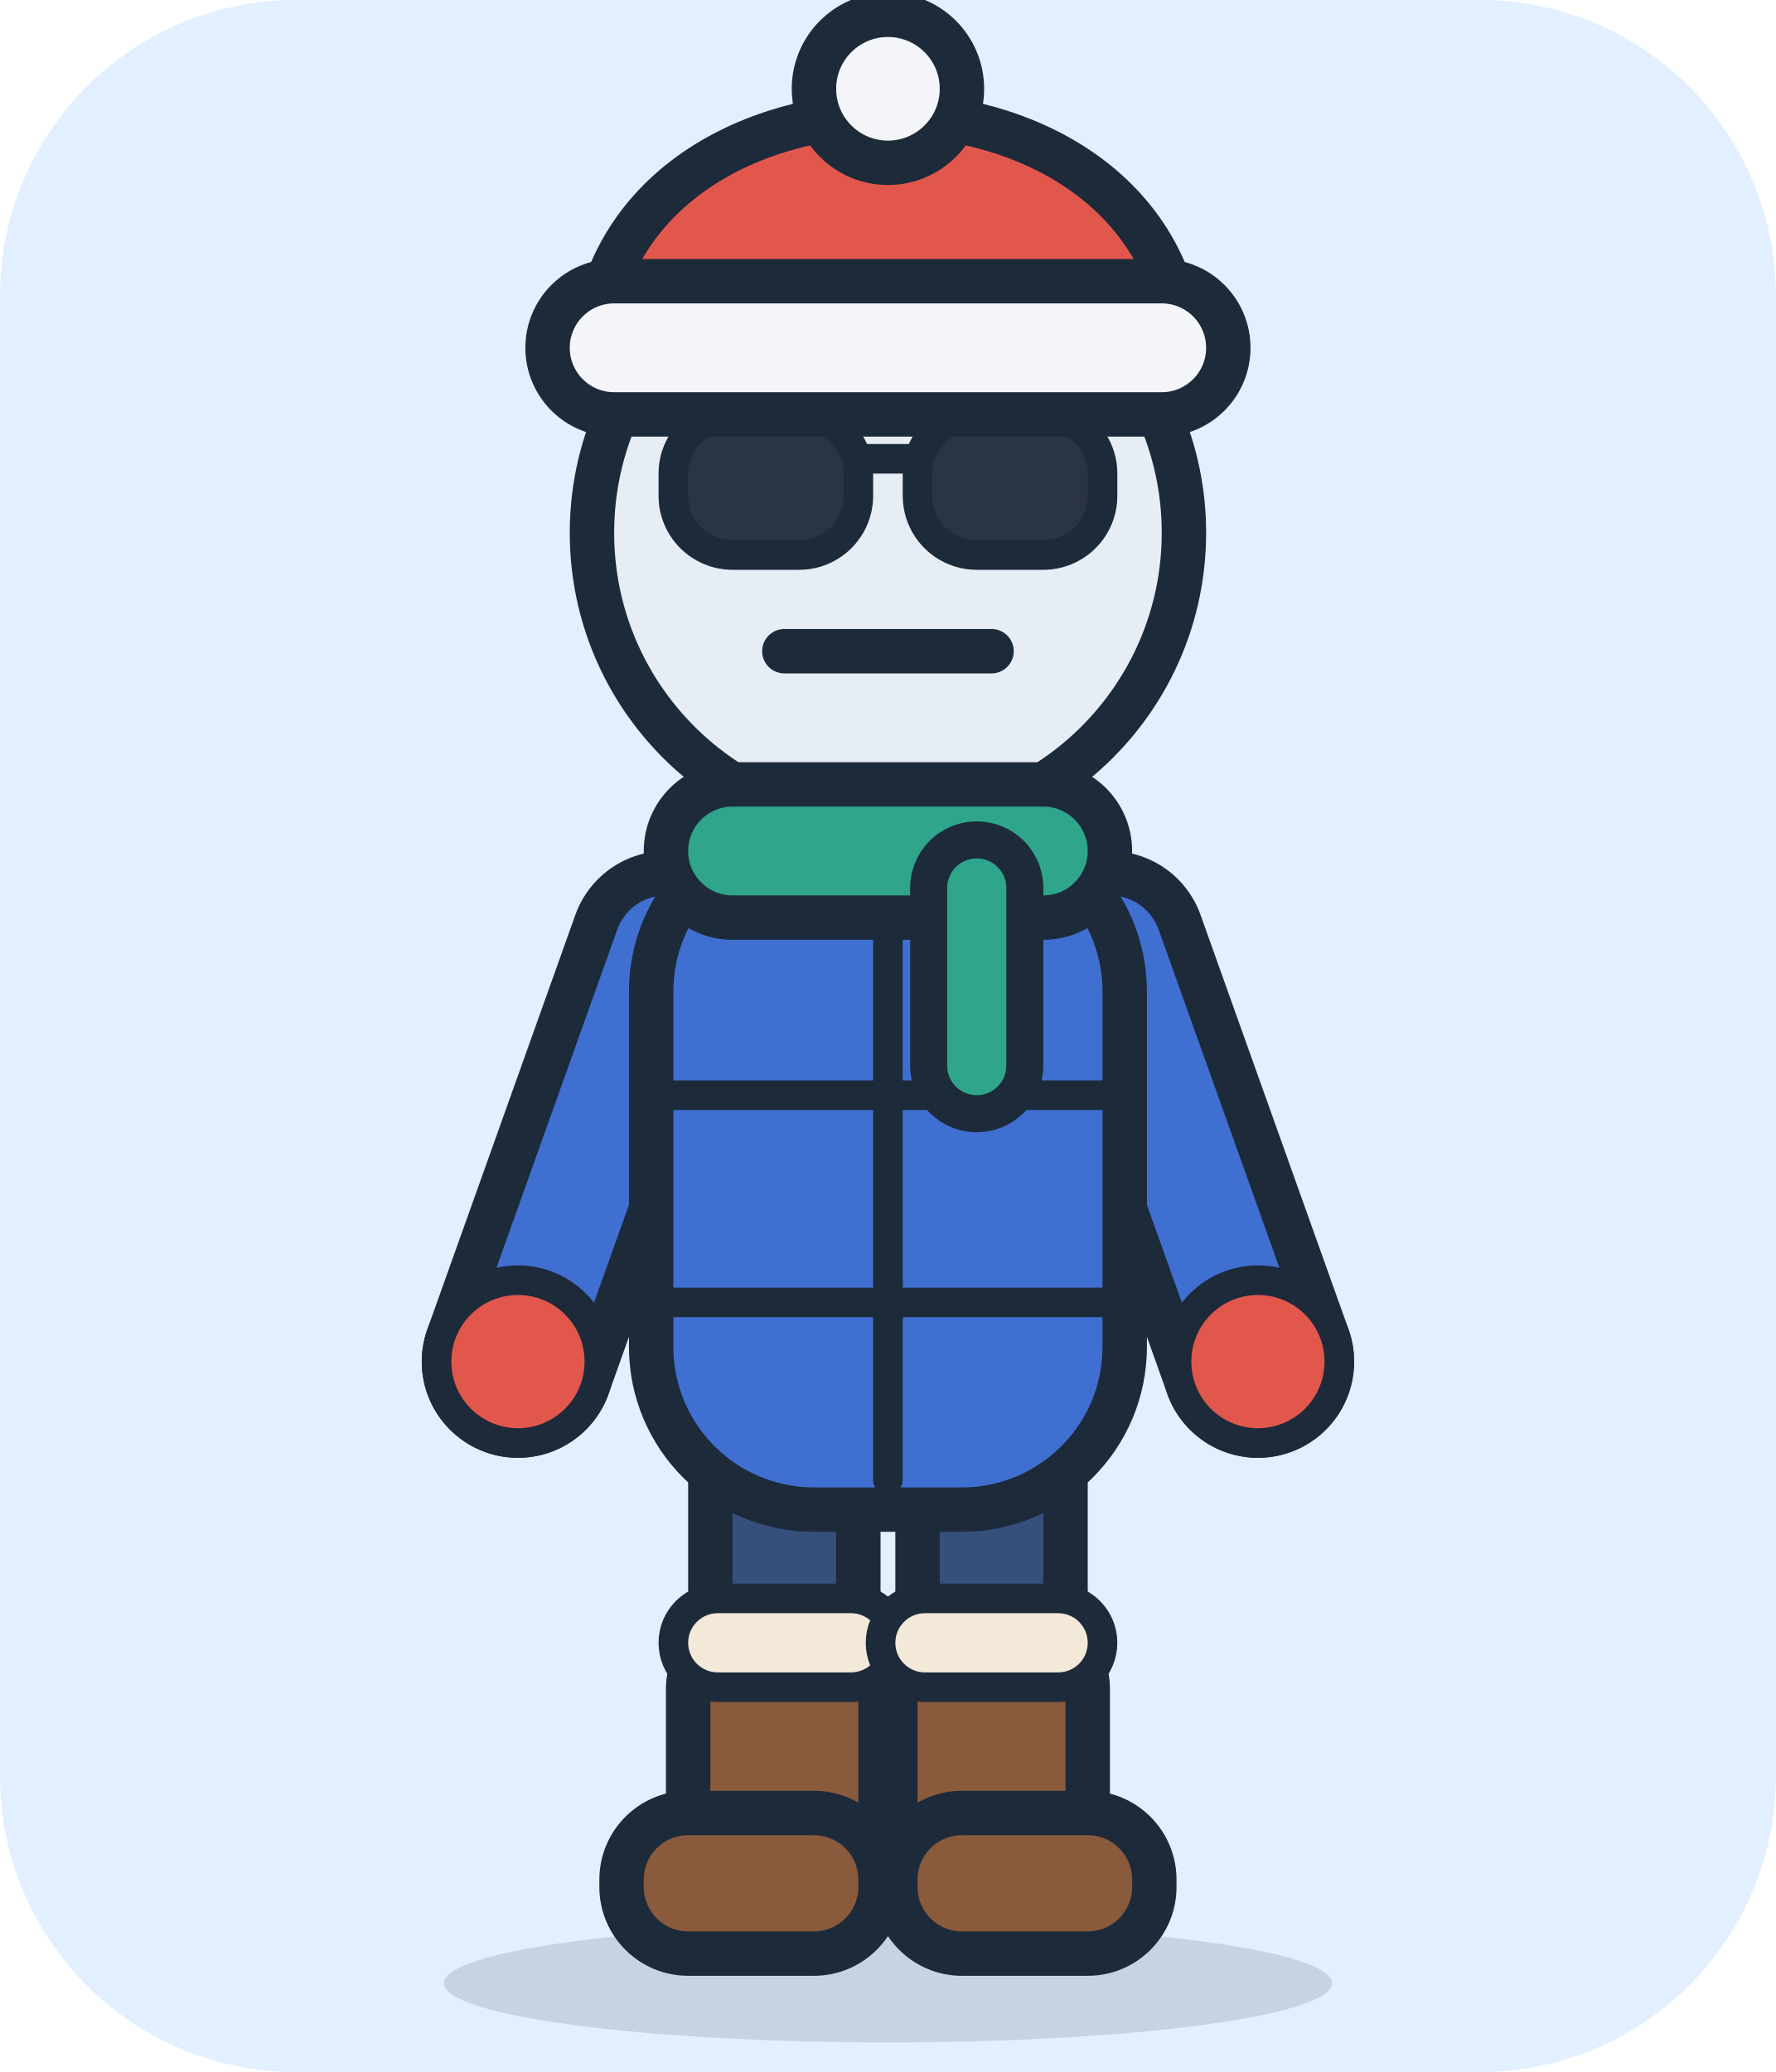
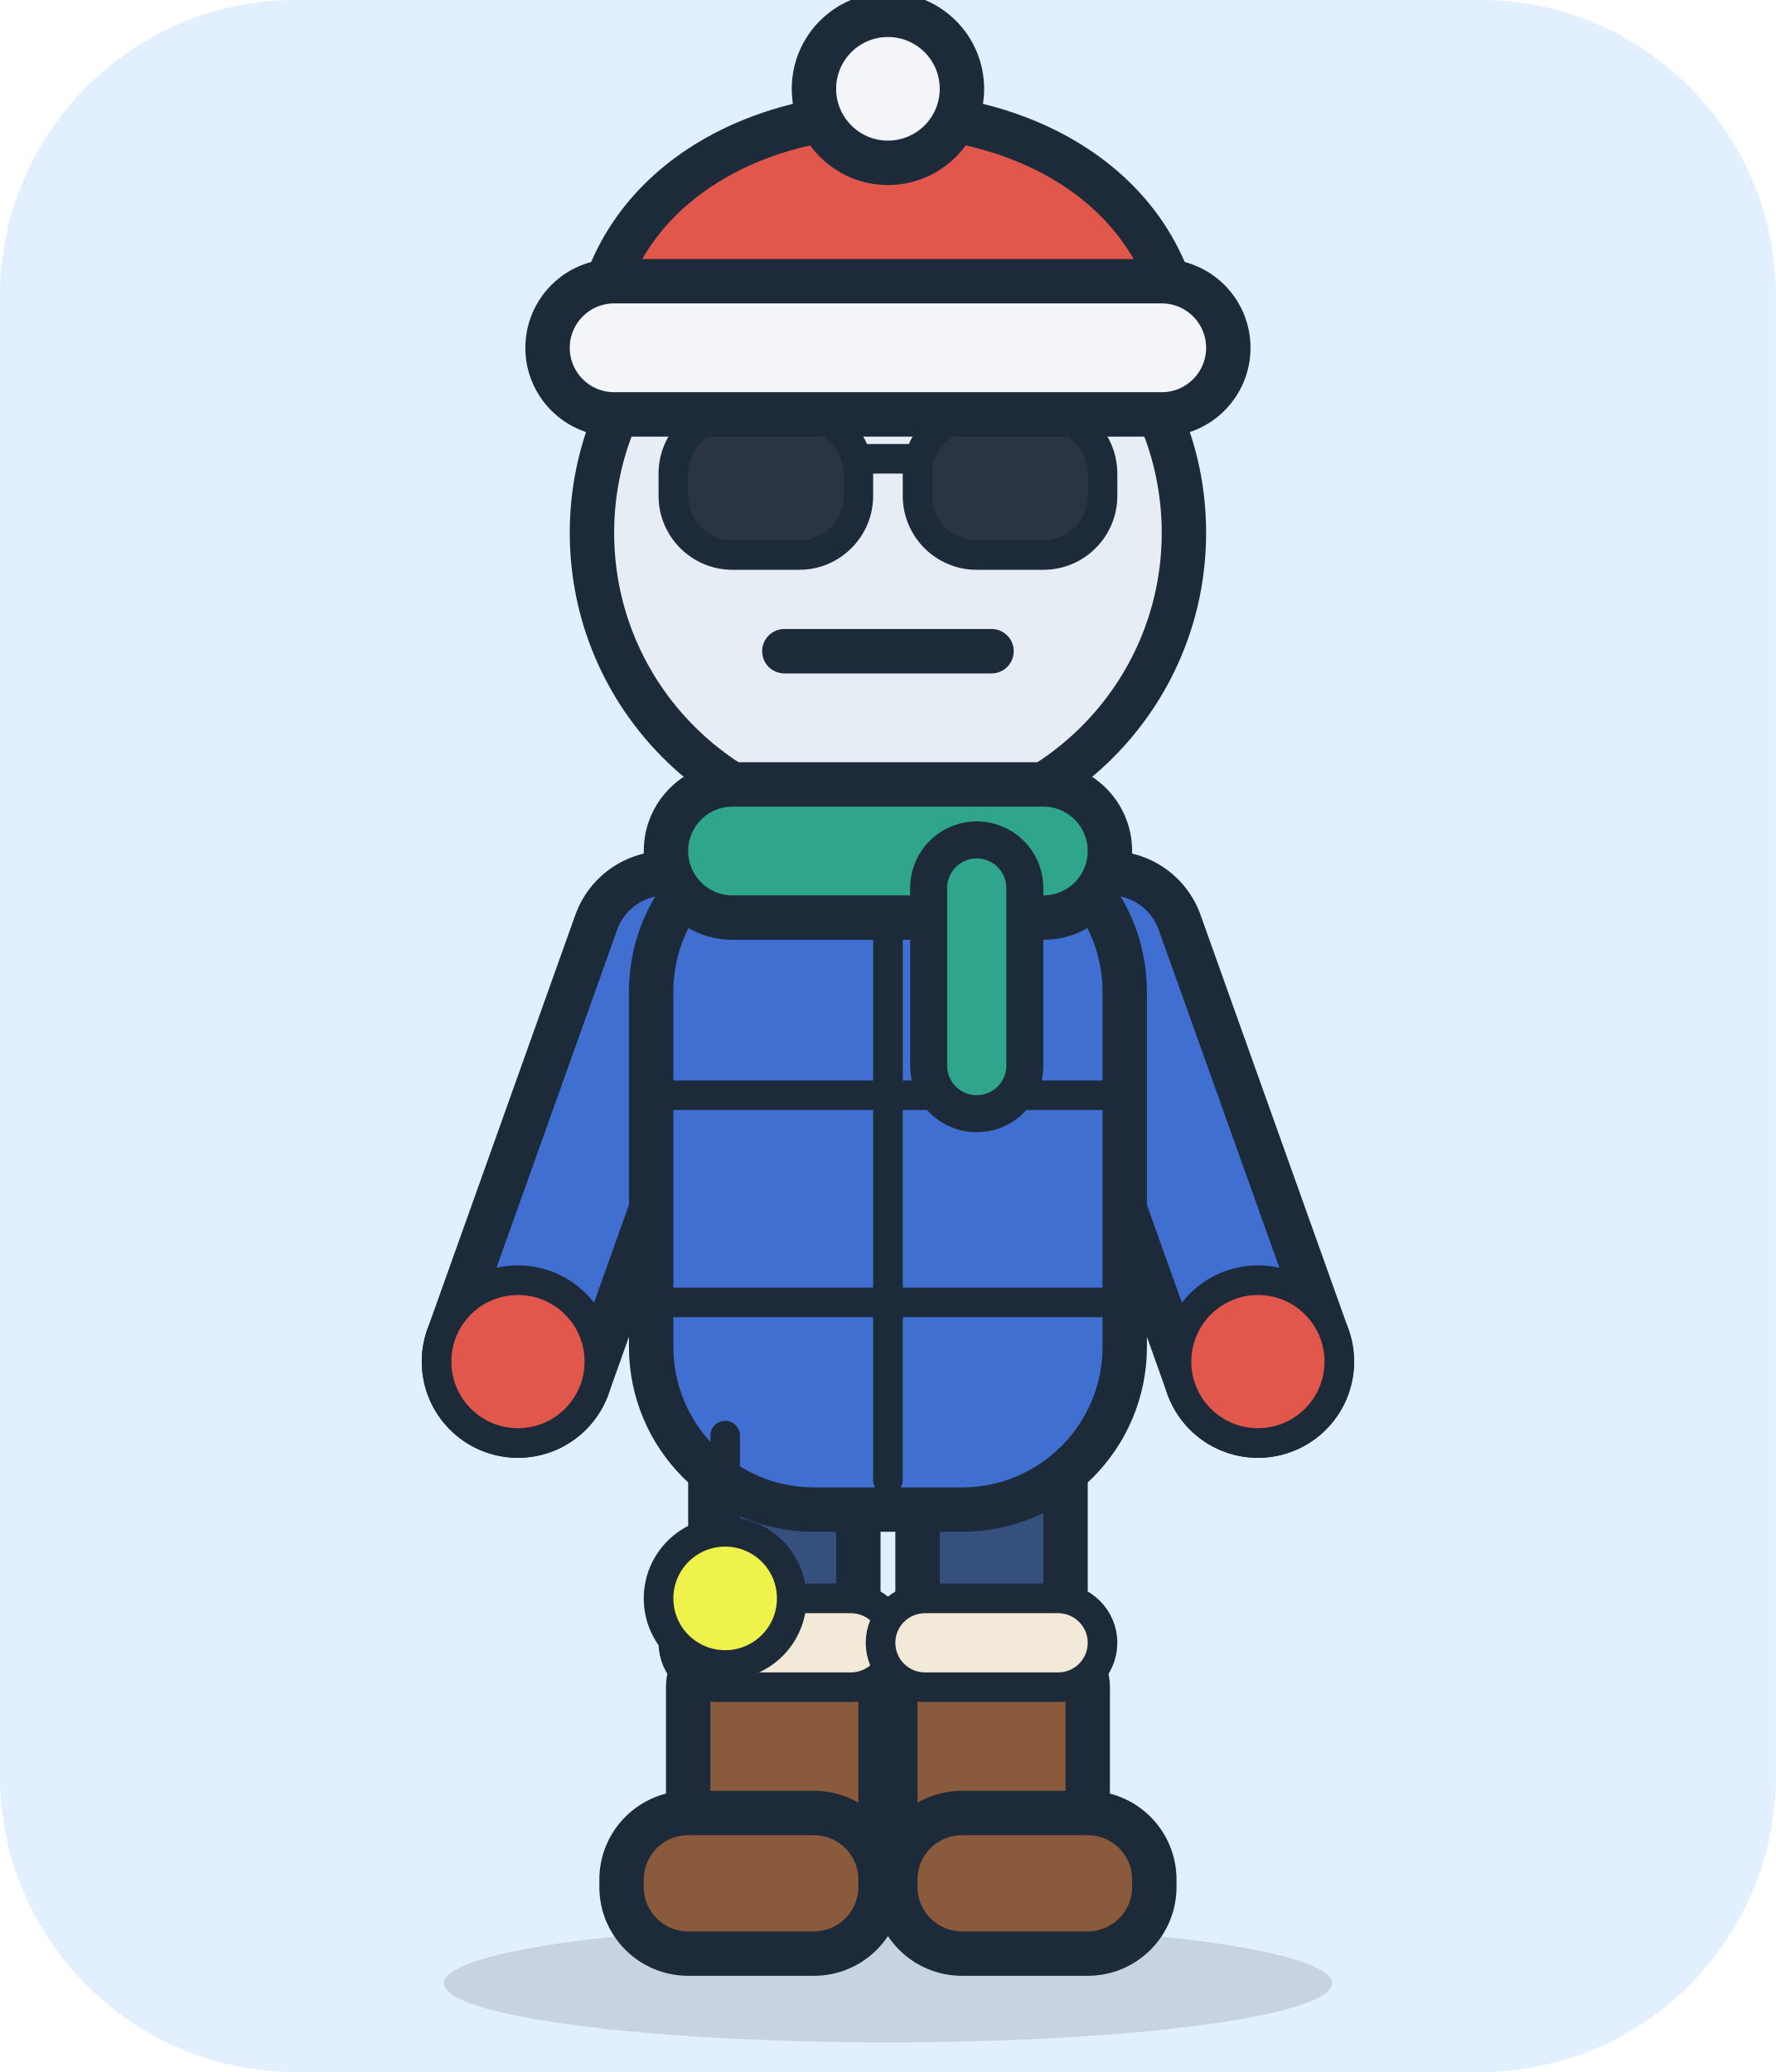
<svg xmlns="http://www.w3.org/2000/svg" viewBox="0 0 120 140" width="240" height="280" role="img">
  <rect width="120" height="140" rx="20" fill="#e1efff" />
  <ellipse cx="60" cy="134" rx="30" ry="4" fill="rgba(0,0,0,.12)" />
  <g>
    <g>
      <path d="M53 100 V126" fill="none" stroke="#1d2a3a" stroke-width="13" stroke-linecap="round" />
      <path d="M53 100 V126" fill="none" stroke="#35507c" stroke-width="7" stroke-linecap="round" />
      <path d="M67 100 V126" fill="none" stroke="#1d2a3a" stroke-width="13" stroke-linecap="round" />
      <path d="M67 100 V126" fill="none" stroke="#35507c" stroke-width="7" stroke-linecap="round" />
      <path d="M48.5 110 h9 M62.5 110 h9" fill="none" stroke="#1d2a3a" stroke-width="2" stroke-linecap="round" stroke-linejoin="round" />
      <rect x="46.5" y="111" width="13" height="17" rx="3" fill="#8a5a3c" stroke="#1d2a3a" stroke-width="3" stroke-linecap="round" stroke-linejoin="round" />
      <rect x="42" y="122.5" width="17.5" height="9.5" rx="4.5" fill="#8a5a3c" stroke="#1d2a3a" stroke-width="3" stroke-linecap="round" stroke-linejoin="round" />
      <rect x="45.5" y="108" width="15" height="6" rx="3" fill="#f3e9d8" stroke="#1d2a3a" stroke-width="2" stroke-linecap="round" stroke-linejoin="round" />
      <rect x="60.5" y="111" width="13" height="17" rx="3" fill="#8a5a3c" stroke="#1d2a3a" stroke-width="3" stroke-linecap="round" stroke-linejoin="round" />
      <rect x="60.5" y="122.5" width="17.5" height="9.5" rx="4.5" fill="#8a5a3c" stroke="#1d2a3a" stroke-width="3" stroke-linecap="round" stroke-linejoin="round" />
      <rect x="59.5" y="108" width="15" height="6" rx="3" fill="#f3e9d8" stroke="#1d2a3a" stroke-width="2" stroke-linecap="round" stroke-linejoin="round" />
      <path d="M45 64 L35 92" fill="none" stroke="#1d2a3a" stroke-width="13" stroke-linecap="round" />
      <path d="M45 64 L35 92" fill="none" stroke="#3f6fd1" stroke-width="7" stroke-linecap="round" />
      <path d="M75 64 L85 92" fill="none" stroke="#1d2a3a" stroke-width="13" stroke-linecap="round" />
      <path d="M75 64 L85 92" fill="none" stroke="#3f6fd1" stroke-width="7" stroke-linecap="round" />
      <rect x="44" y="56" width="32" height="46" rx="11" fill="#3f6fd1" stroke="#1d2a3a" stroke-width="3" stroke-linecap="round" stroke-linejoin="round" />
      <path d="M60 58 V100" fill="none" stroke="#1d2a3a" stroke-width="2" stroke-linecap="round" stroke-linejoin="round" />
      <path d="M45.5 74 H74.5 M45.5 88 H74.5" fill="none" stroke="#1d2a3a" stroke-width="2" stroke-linecap="round" stroke-linejoin="round" />
+       <path d="M49 97 V104" fill="none" stroke="#1d2a3a" stroke-width="2" stroke-linecap="round" stroke-linejoin="round" />
+       <circle cx="49" cy="108" r="4.5" fill="#eef24a" stroke="#1d2a3a" stroke-width="2" stroke-linecap="round" stroke-linejoin="round" />
      <circle cx="60" cy="36" r="20" fill="#e6edf5" stroke="#1d2a3a" stroke-width="3" stroke-linecap="round" stroke-linejoin="round" />
      <rect x="45.5" y="28" width="12.5" height="9.5" rx="4" fill="#2b3442" stroke="#1d2a3a" stroke-width="2" stroke-linecap="round" stroke-linejoin="round" />
      <rect x="62" y="28" width="12.5" height="9.5" rx="4" fill="#2b3442" stroke="#1d2a3a" stroke-width="2" stroke-linecap="round" stroke-linejoin="round" />
      <path d="M58 31 h4" fill="none" stroke="#1d2a3a" stroke-width="2" stroke-linecap="round" stroke-linejoin="round" />
      <path d="M53 44 H67" fill="none" stroke="#1d2a3a" stroke-width="3" stroke-linecap="round" stroke-linejoin="round" />
      <path d="M40 25 C40 2 80 2 80 25Z" fill="#e2574c" stroke="#1d2a3a" stroke-width="3" stroke-linecap="round" stroke-linejoin="round" />
      <rect x="37" y="19" width="46" height="9" rx="4.5" fill="#f3f5f8" stroke="#1d2a3a" stroke-width="3" stroke-linecap="round" stroke-linejoin="round" />
      <circle cx="60" cy="6" r="5" fill="#f3f5f8" stroke="#1d2a3a" stroke-width="3" stroke-linecap="round" stroke-linejoin="round" />
      <rect x="45" y="53" width="30" height="9" rx="4.5" fill="#2fa58b" stroke="#1d2a3a" stroke-width="3" stroke-linecap="round" stroke-linejoin="round" />
      <path d="M66 60 v12" fill="none" stroke="#1d2a3a" stroke-width="9" stroke-linecap="round" />
      <path d="M66 60 v12" fill="none" stroke="#2fa58b" stroke-width="4" stroke-linecap="round" />
      <circle cx="35" cy="92" r="5.5" fill="#e2574c" stroke="#1d2a3a" stroke-width="2" stroke-linecap="round" stroke-linejoin="round" />
      <circle cx="85" cy="92" r="5.5" fill="#e2574c" stroke="#1d2a3a" stroke-width="2" stroke-linecap="round" stroke-linejoin="round" />
    </g>
  </g>
</svg>
